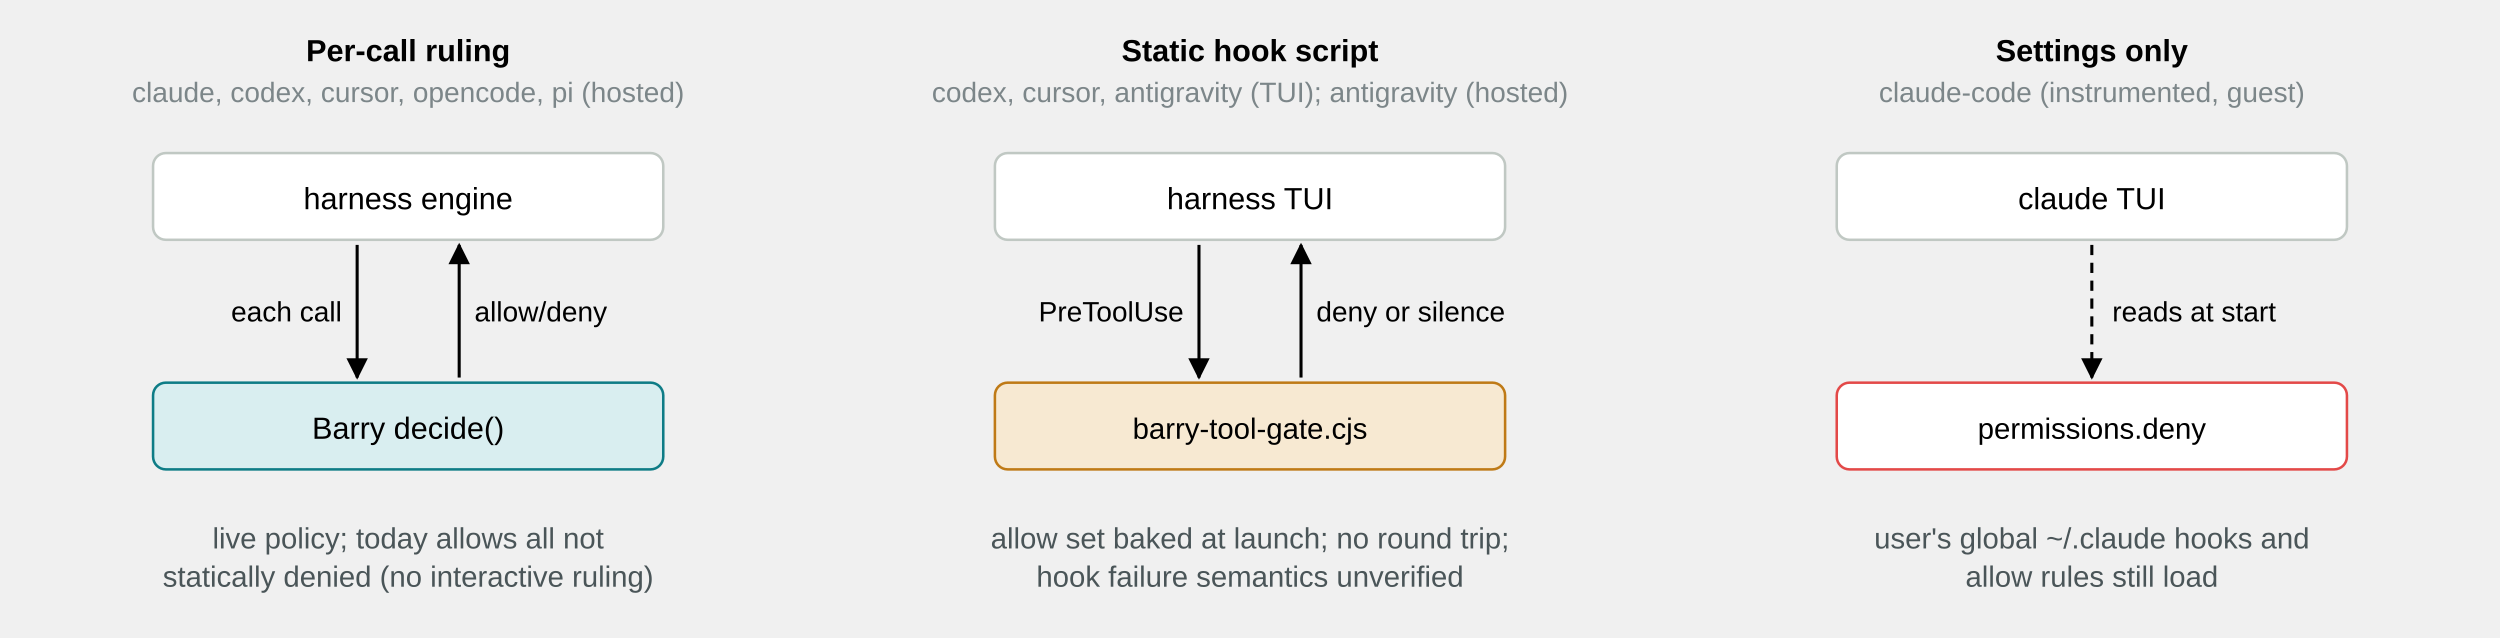
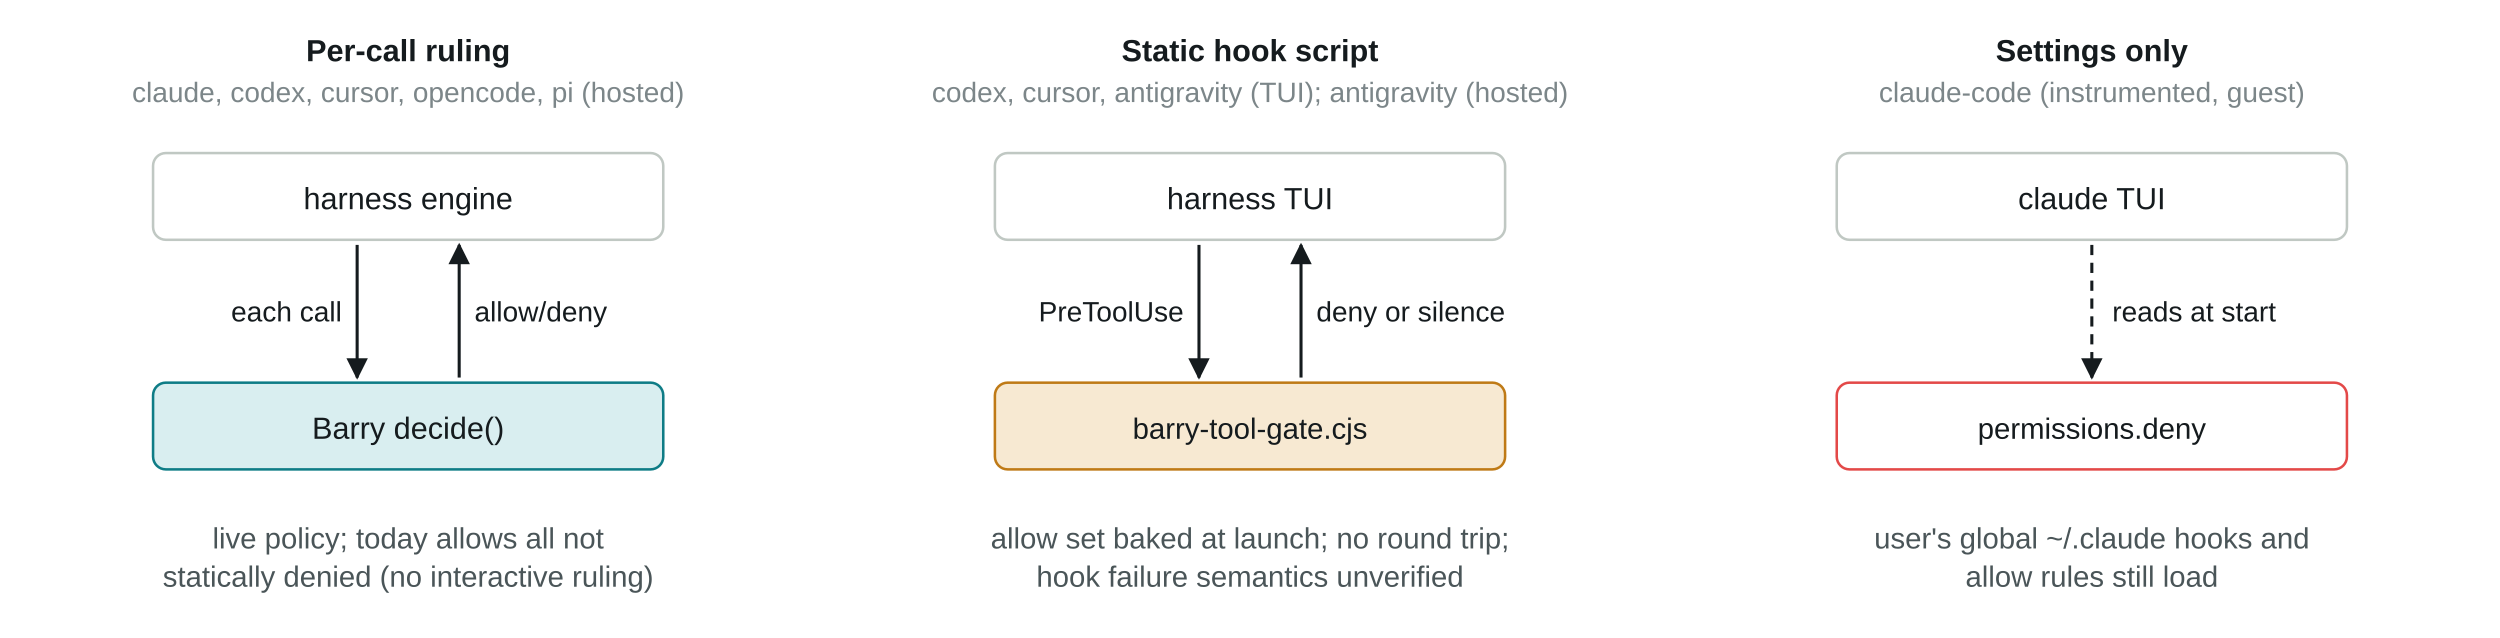
- <svg xmlns="http://www.w3.org/2000/svg" font-family="Helvetica Neue, Arial, system-ui, sans-serif" viewBox="0 0 980 250" role="img" aria-label="Three gate styles side by side: per-call ruling where the harness asks Barry's decide function on each tool call; static hook where a generated script with a baked allow set answers locally; and settings-only where deny rules in the vendor settings are the only control.">
+ <svg xmlns="http://www.w3.org/2000/svg" font-family="Helvetica Neue, Arial, system-ui, sans-serif" color="#151b1e" viewBox="0 0 980 250" role="img" aria-label="Three gate styles side by side: per-call ruling where the harness asks Barry's decide function on each tool call; static hook where a generated script with a baked allow set answers locally; and settings-only where deny rules in the vendor settings are the only control.">
+   <rect x="-5" y="-5" width="990.0" height="260.0" fill="#ffffff" />
  <defs>
    <marker id="arG" viewBox="0 0 10 10" refX="9" refY="5" markerWidth="7" markerHeight="7" orient="auto-start-reverse">
      <path d="M0 0L10 5L0 10z" fill="currentColor" />
    </marker>
  </defs>
  <g font-size="12" fill="currentColor">
    <text x="160" y="24" text-anchor="middle" font-weight="700">Per-call ruling</text>
    <text x="160" y="40" text-anchor="middle" font-size="11" fill="#7c8689">claude, codex, cursor, opencode, pi (hosted)</text>
    <rect x="60" y="60" width="200" height="34" rx="5" fill="#ffffff" stroke="#c0c8c3" />
    <text x="160" y="82" text-anchor="middle">harness engine</text>
    <rect x="60" y="150" width="200" height="34" rx="5" fill="#d9eef0" stroke="#0e7c86" />
    <text x="160" y="172" text-anchor="middle">Barry decide()</text>
    <line x1="140" y1="96" x2="140" y2="148" stroke="currentColor" stroke-width="1.2" marker-end="url(#arG)" />
    <text x="134" y="126" text-anchor="end" font-size="11">each call</text>
    <line x1="180" y1="148" x2="180" y2="96" stroke="currentColor" stroke-width="1.2" marker-end="url(#arG)" />
    <text x="186" y="126" font-size="11">allow/deny</text>
    <text x="160" y="215" text-anchor="middle" font-size="11.5" fill="#4a5558">live policy; today allows all not</text>
    <text x="160" y="230" text-anchor="middle" font-size="11.5" fill="#4a5558">statically denied (no interactive ruling)</text>
    <text x="490" y="24" text-anchor="middle" font-weight="700">Static hook script</text>
    <text x="490" y="40" text-anchor="middle" font-size="11" fill="#7c8689">codex, cursor, antigravity (TUI); antigravity (hosted)</text>
    <rect x="390" y="60" width="200" height="34" rx="5" fill="#ffffff" stroke="#c0c8c3" />
    <text x="490" y="82" text-anchor="middle">harness TUI</text>
    <rect x="390" y="150" width="200" height="34" rx="5" fill="#f7e9d2" stroke="#bf7a16" />
    <text x="490" y="172" text-anchor="middle" class="mono" font-size="11.5">barry-tool-gate.cjs</text>
    <line x1="470" y1="96" x2="470" y2="148" stroke="currentColor" stroke-width="1.2" marker-end="url(#arG)" />
    <text x="464" y="126" text-anchor="end" font-size="11">PreToolUse</text>
    <line x1="510" y1="148" x2="510" y2="96" stroke="currentColor" stroke-width="1.2" marker-end="url(#arG)" />
    <text x="516" y="126" font-size="11">deny or silence</text>
    <text x="490" y="215" text-anchor="middle" font-size="11.5" fill="#4a5558">allow set baked at launch; no round trip;</text>
    <text x="490" y="230" text-anchor="middle" font-size="11.5" fill="#4a5558">hook failure semantics unverified</text>
    <text x="820" y="24" text-anchor="middle" font-weight="700">Settings only</text>
    <text x="820" y="40" text-anchor="middle" font-size="11" fill="#7c8689">claude-code (instrumented, guest)</text>
    <rect x="720" y="60" width="200" height="34" rx="5" fill="#ffffff" stroke="#c0c8c3" />
    <text x="820" y="82" text-anchor="middle">claude TUI</text>
    <rect x="720" y="150" width="200" height="34" rx="5" fill="#ffffff" stroke="#e34948" />
    <text x="820" y="172" text-anchor="middle" class="mono" font-size="11.5">permissions.deny</text>
    <line x1="820" y1="96" x2="820" y2="148" stroke="currentColor" stroke-width="1.2" stroke-dasharray="4 3" marker-end="url(#arG)" />
    <text x="828" y="126" font-size="11">reads at start</text>
    <text x="820" y="215" text-anchor="middle" font-size="11.5" fill="#4a5558">user's global ~/.claude hooks and</text>
    <text x="820" y="230" text-anchor="middle" font-size="11.5" fill="#4a5558">allow rules still load</text>
  </g>
</svg>
